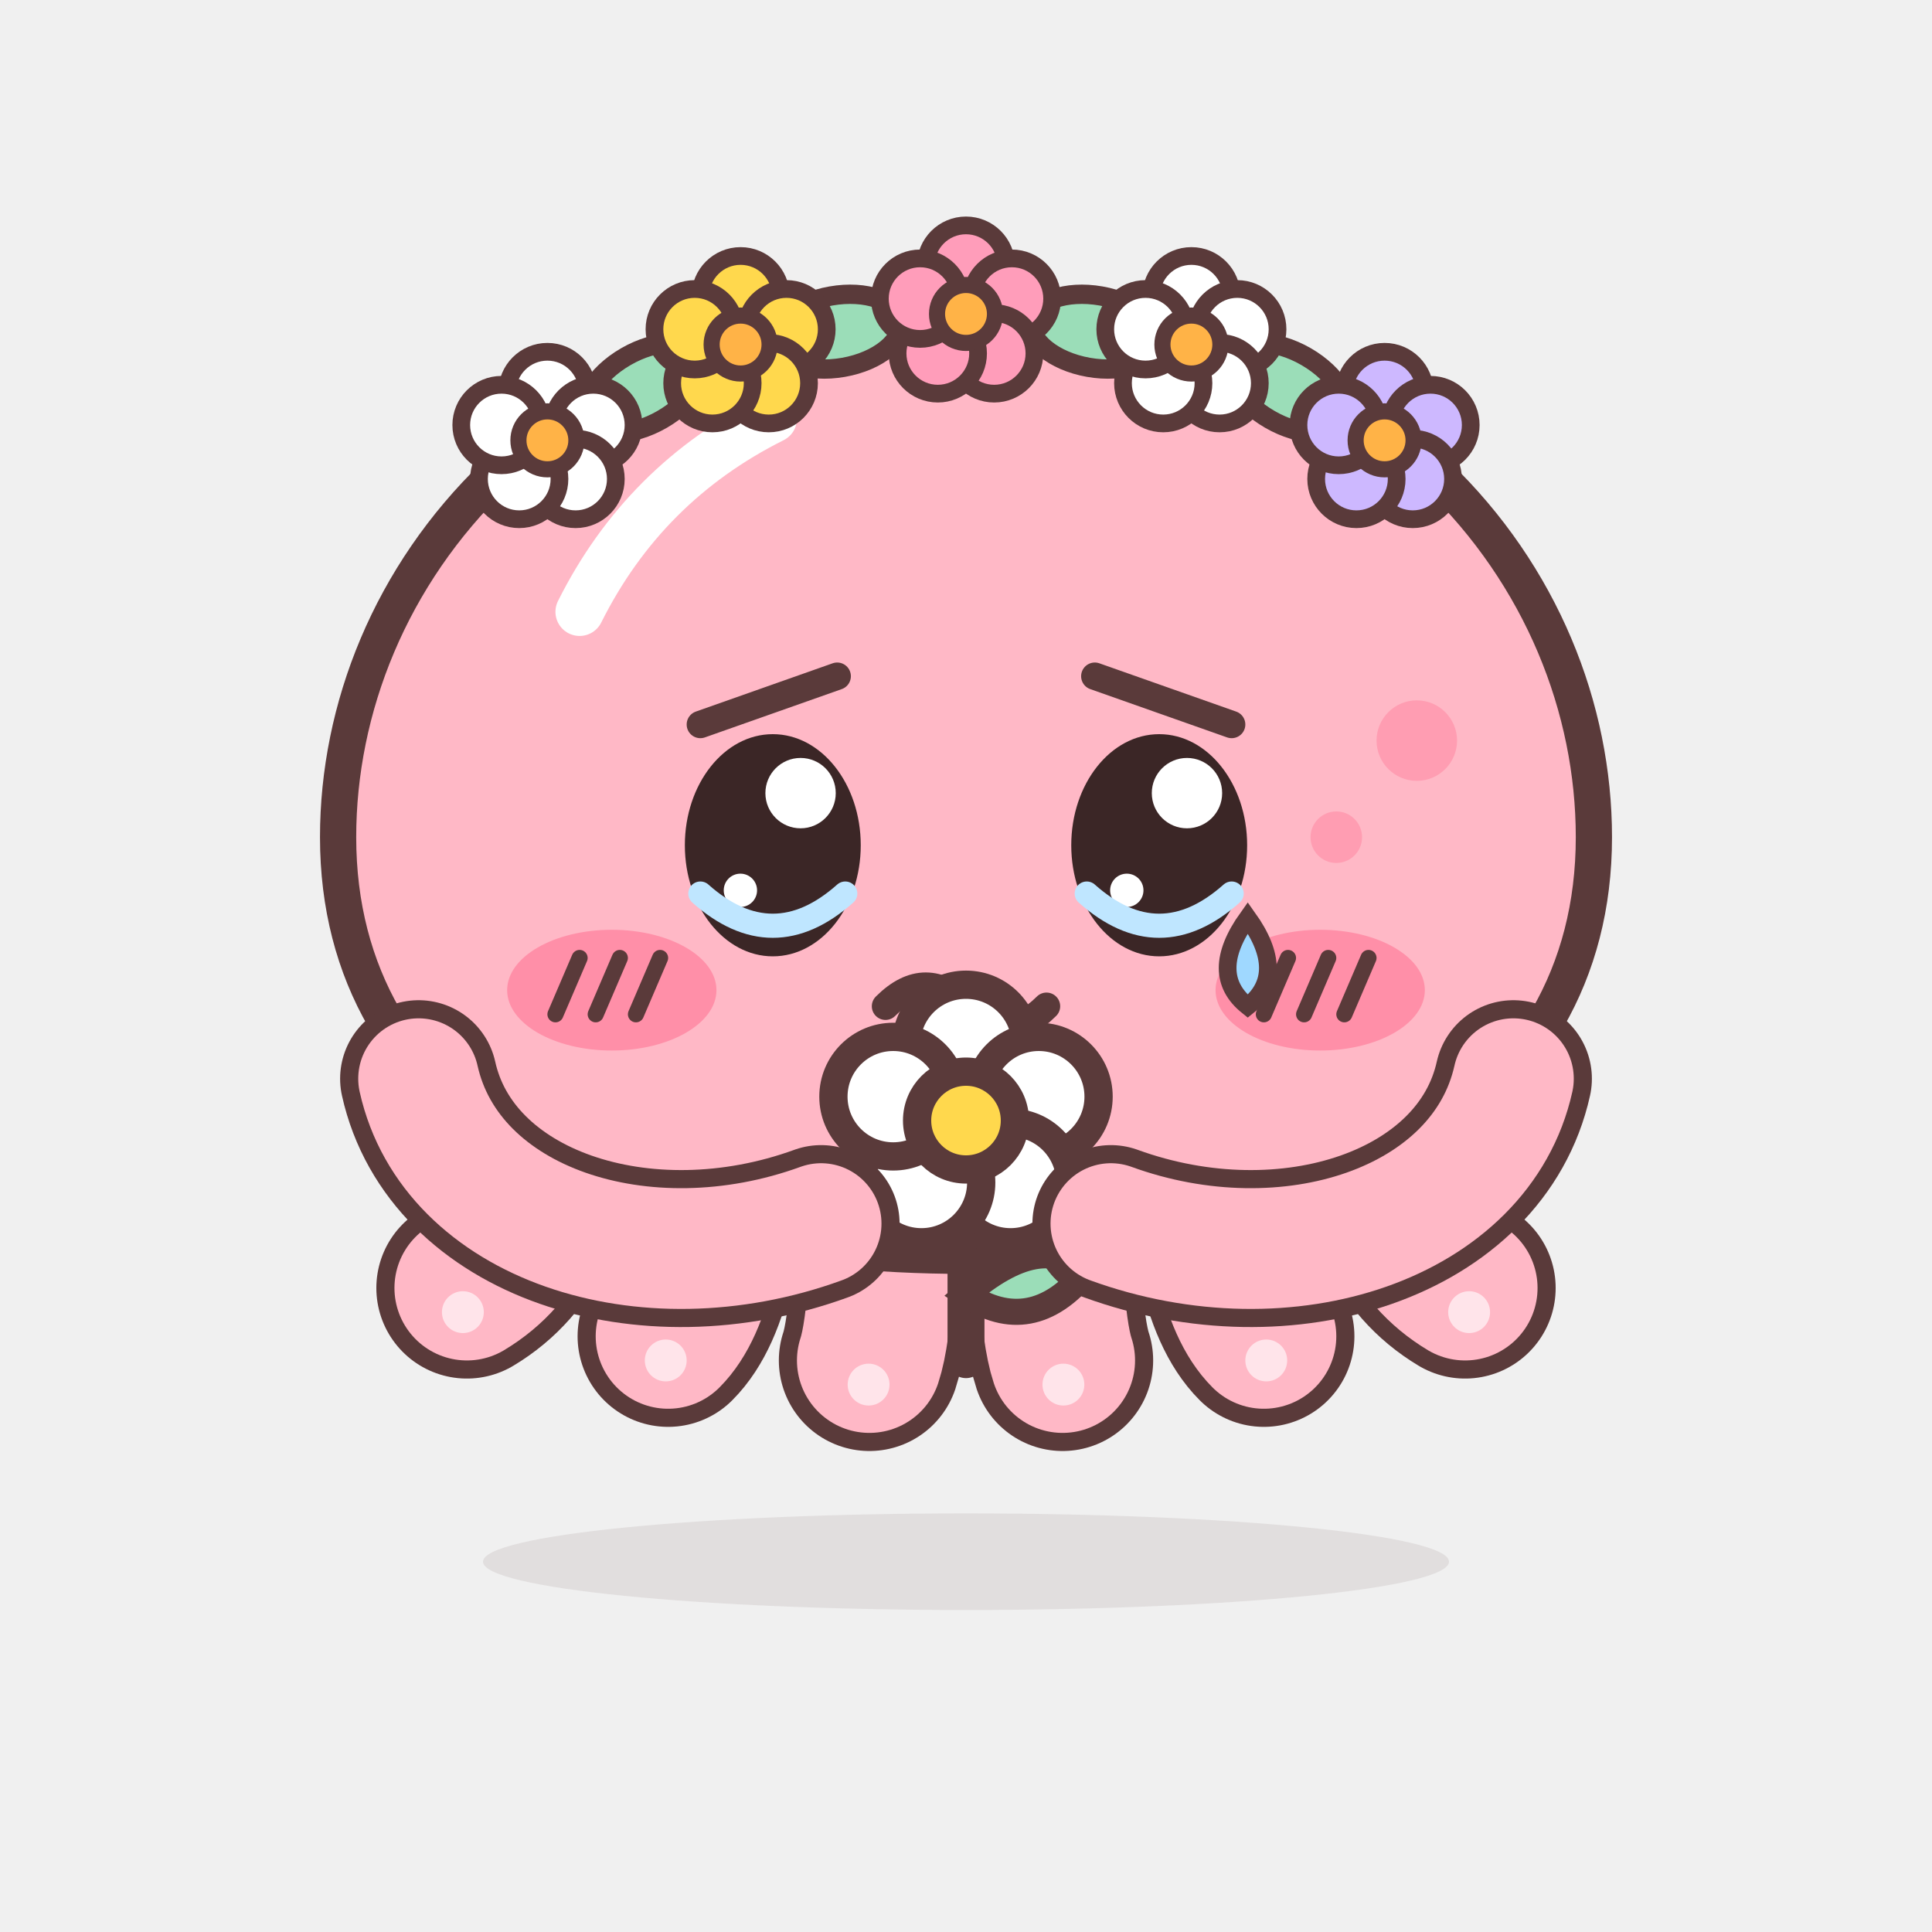
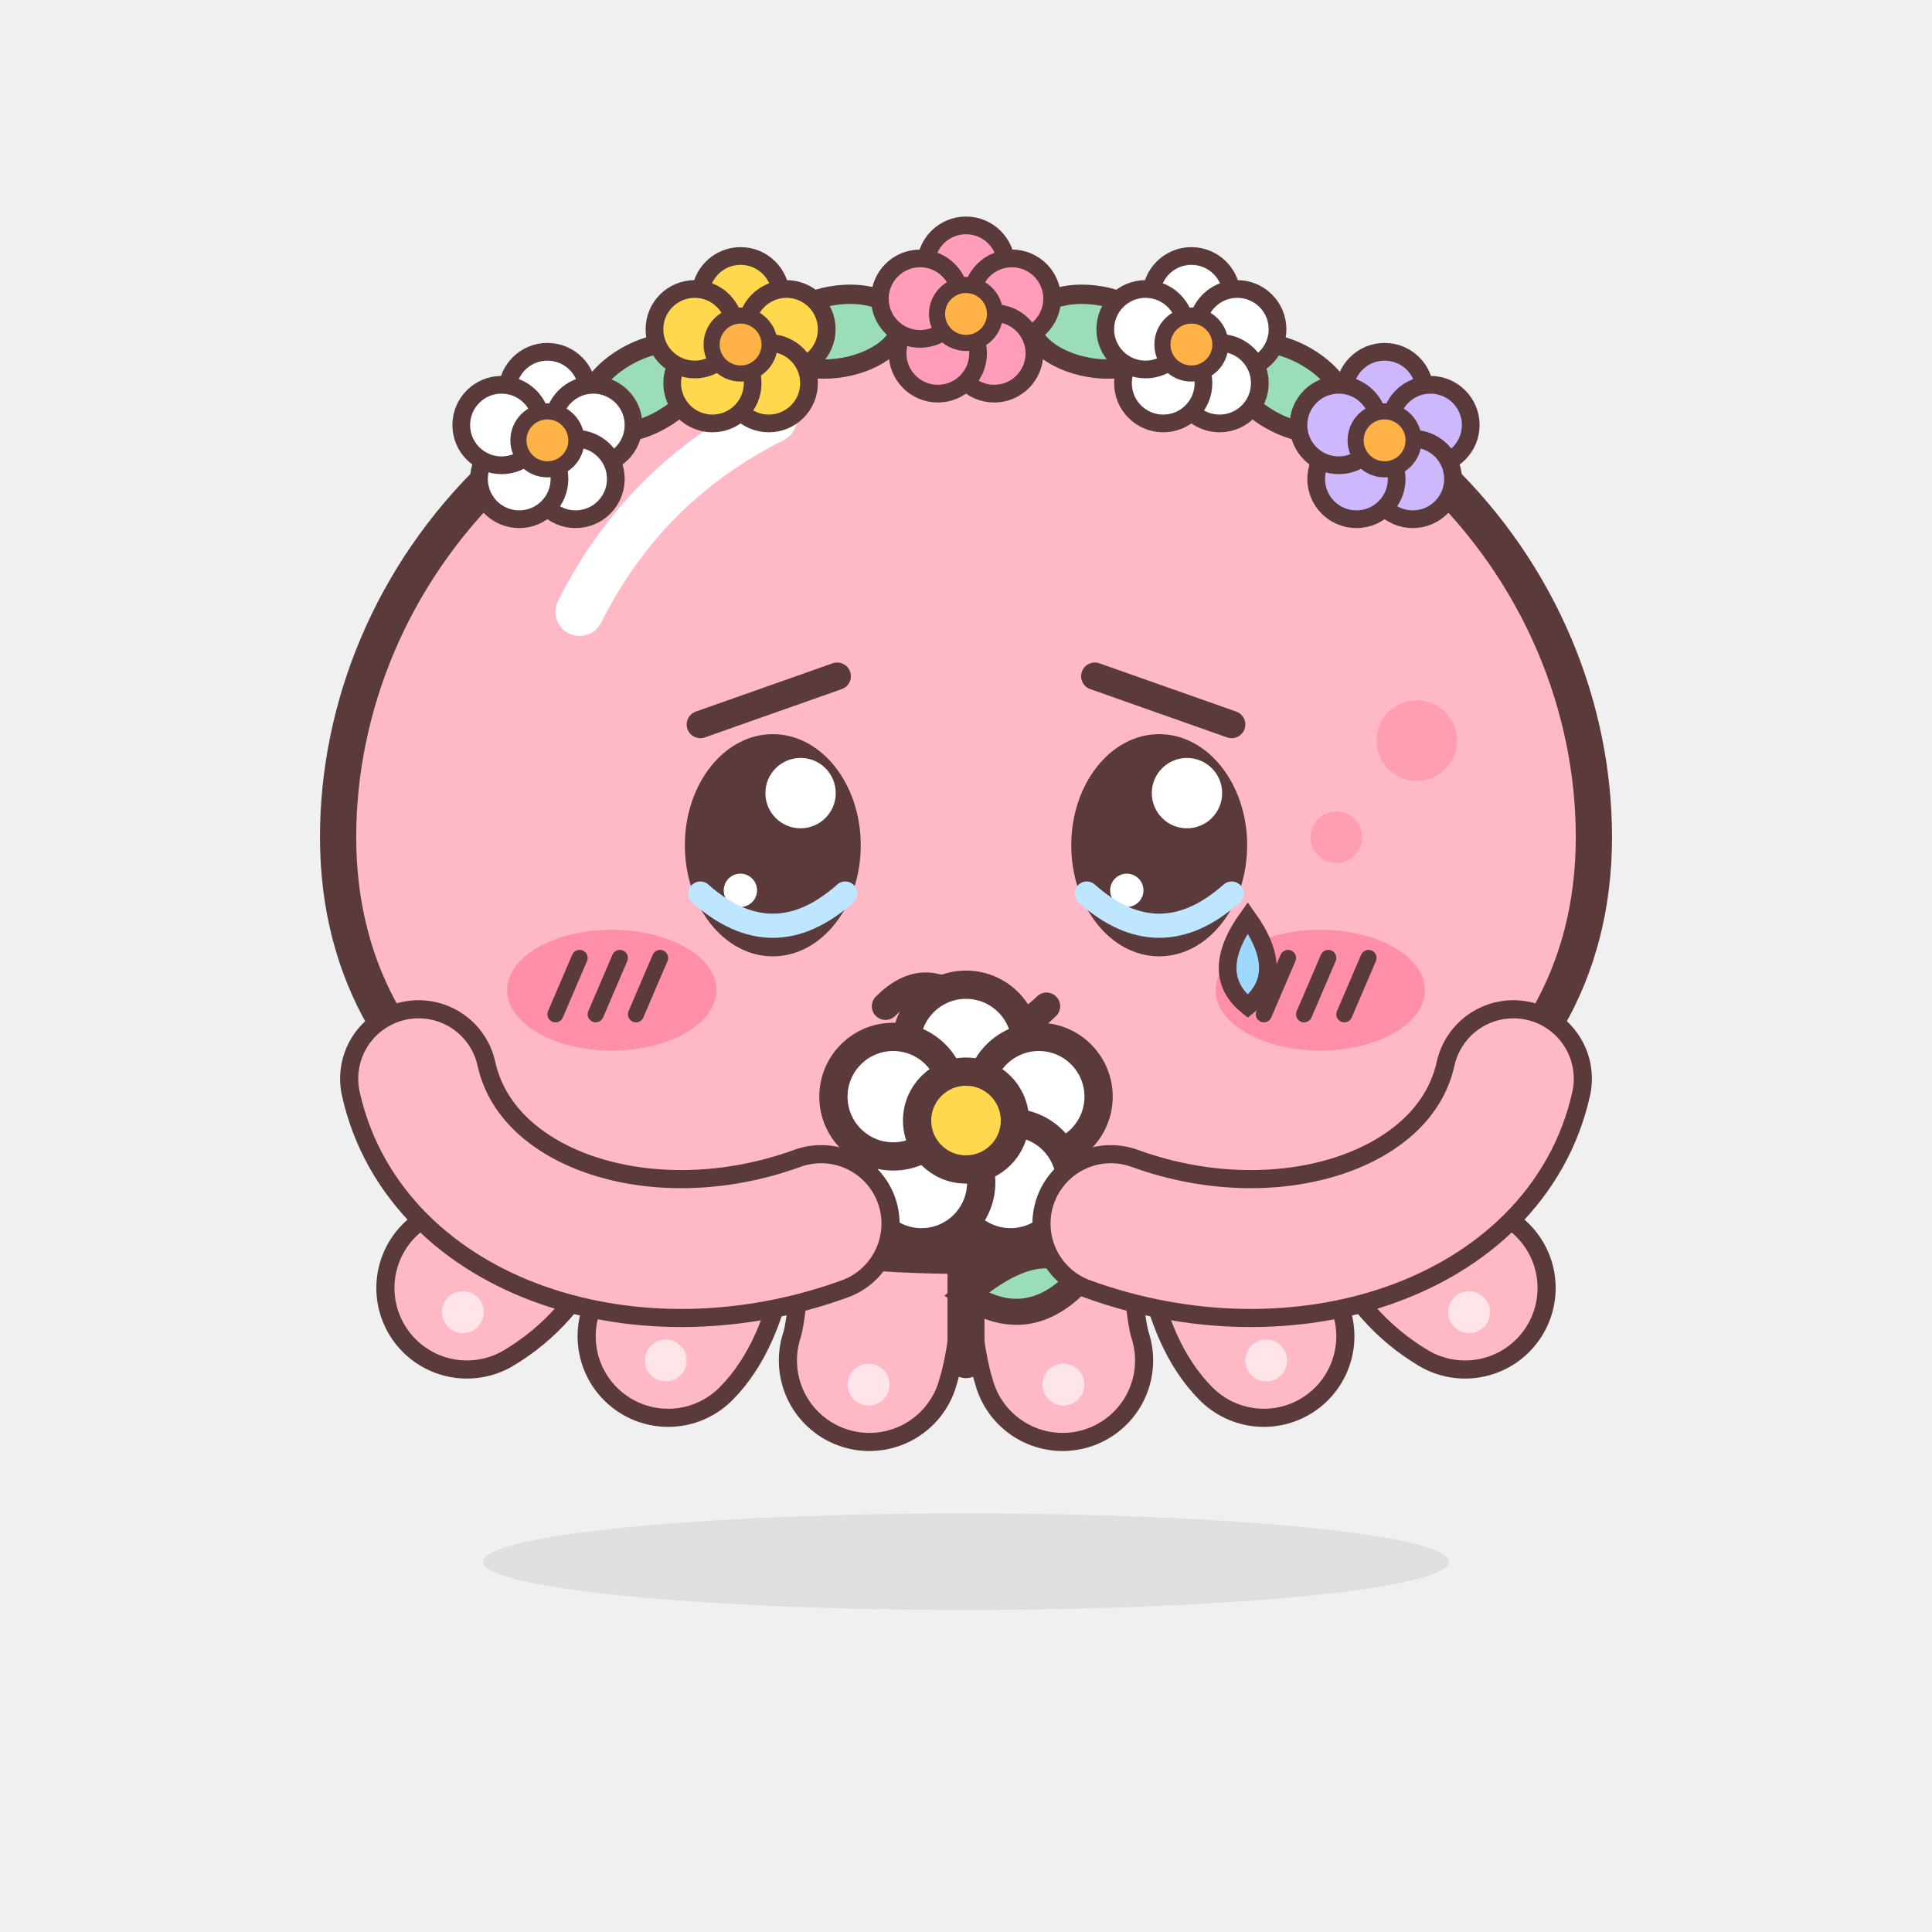
<svg xmlns="http://www.w3.org/2000/svg" viewBox="0 0 240 240" width="240" height="240">
  <ellipse cx="120" cy="194" rx="60" ry="6" fill="#5A3A3A" opacity="0.10" />
  <g fill="none" stroke-linecap="round" stroke-linejoin="round">
    <g stroke="#5A3A3A" stroke-width="22.5">
      <path d="M68 138 Q 68 154, 58 160" />
      <path d="M89 138 Q 89 160, 83 166" />
      <path d="M110 138 Q 110 163, 108 169" />
      <path d="M130 138 Q 130 163, 132 169" />
      <path d="M151 138 Q 151 160, 157 166" />
      <path d="M172 138 Q 172 154, 182 160" />
    </g>
    <g stroke="#FFB8C6" stroke-width="18">
      <path d="M68 138 Q 68 154, 58 160" />
      <path d="M89 138 Q 89 160, 83 166" />
      <path d="M110 138 Q 110 163, 108 169" />
      <path d="M130 138 Q 130 163, 132 169" />
      <path d="M151 138 Q 151 160, 157 166" />
      <path d="M172 138 Q 172 154, 182 160" />
    </g>
  </g>
  <g fill="none" stroke-linecap="round" stroke-linejoin="round">
    <g stroke="#5A3A3A" stroke-width="19.5" />
    <g stroke="#FFB8C6" stroke-width="15" />
  </g>
  <g fill="#FFE4EA">
    <circle cx="57.5" cy="163" r="2.6" />
    <circle cx="82.7" cy="169" r="2.6" />
    <circle cx="107.9" cy="172" r="2.6" />
    <circle cx="132.1" cy="172" r="2.6" />
    <circle cx="157.3" cy="169" r="2.6" />
    <circle cx="182.5" cy="163" r="2.6" />
  </g>
  <path d="M120 38 C 172 38, 198 72, 198 104 C 198 138, 166 156, 120 156 C 74 156, 42 138, 42 104 C 42 72, 68 38, 120 38 Z" fill="#FFB8C6" stroke="#5A3A3A" stroke-width="4.5" />
  <g fill="#FF9DB2">
    <circle cx="176" cy="92" r="5" />
    <circle cx="166" cy="104" r="3.2" />
  </g>
  <path d="M72 76 Q 80 60, 96 52" fill="none" stroke="#FFFFFF" stroke-width="6" stroke-linecap="round" />
  <ellipse cx="80" cy="48.2" rx="8" ry="4.5" transform="rotate(-30 80 48.2)" fill="#9BDDB8" stroke="#5A3A3A" stroke-width="2.4" />
  <ellipse cx="104" cy="41.2" rx="8" ry="4.5" transform="rotate(-10 104 41.2)" fill="#9BDDB8" stroke="#5A3A3A" stroke-width="2.4" />
  <ellipse cx="136" cy="41.2" rx="8" ry="4.5" transform="rotate(10 136 41.2)" fill="#9BDDB8" stroke="#5A3A3A" stroke-width="2.4" />
  <ellipse cx="160" cy="48.2" rx="8" ry="4.5" transform="rotate(30 160 48.2)" fill="#9BDDB8" stroke="#5A3A3A" stroke-width="2.4" />
  <circle cx="68.0" cy="48.7" r="5" fill="#FFFFFF" stroke="#5A3A3A" stroke-width="2.2" />
  <circle cx="73.7" cy="52.8" r="5" fill="#FFFFFF" stroke="#5A3A3A" stroke-width="2.2" />
  <circle cx="71.5" cy="59.5" r="5" fill="#FFFFFF" stroke="#5A3A3A" stroke-width="2.2" />
  <circle cx="64.5" cy="59.5" r="5" fill="#FFFFFF" stroke="#5A3A3A" stroke-width="2.2" />
  <circle cx="62.3" cy="52.8" r="5" fill="#FFFFFF" stroke="#5A3A3A" stroke-width="2.2" />
  <circle cx="68" cy="54.7" r="3.6" fill="#FFB347" stroke="#5A3A3A" stroke-width="2" />
  <circle cx="92.0" cy="36.8" r="5" fill="#FFD84D" stroke="#5A3A3A" stroke-width="2.2" />
  <circle cx="97.7" cy="40.9" r="5" fill="#FFD84D" stroke="#5A3A3A" stroke-width="2.2" />
  <circle cx="95.5" cy="47.6" r="5" fill="#FFD84D" stroke="#5A3A3A" stroke-width="2.2" />
  <circle cx="88.5" cy="47.6" r="5" fill="#FFD84D" stroke="#5A3A3A" stroke-width="2.2" />
  <circle cx="86.3" cy="40.9" r="5" fill="#FFD84D" stroke="#5A3A3A" stroke-width="2.2" />
  <circle cx="92" cy="42.8" r="3.6" fill="#FFB347" stroke="#5A3A3A" stroke-width="2" />
  <circle cx="120.0" cy="33.0" r="5" fill="#FF9DBA" stroke="#5A3A3A" stroke-width="2.2" />
  <circle cx="125.7" cy="37.1" r="5" fill="#FF9DBA" stroke="#5A3A3A" stroke-width="2.2" />
  <circle cx="123.5" cy="43.9" r="5" fill="#FF9DBA" stroke="#5A3A3A" stroke-width="2.2" />
  <circle cx="116.5" cy="43.9" r="5" fill="#FF9DBA" stroke="#5A3A3A" stroke-width="2.2" />
  <circle cx="114.3" cy="37.1" r="5" fill="#FF9DBA" stroke="#5A3A3A" stroke-width="2.2" />
  <circle cx="120" cy="39.0" r="3.6" fill="#FFB347" stroke="#5A3A3A" stroke-width="2" />
  <circle cx="148.0" cy="36.8" r="5" fill="#FFFFFF" stroke="#5A3A3A" stroke-width="2.2" />
  <circle cx="153.7" cy="40.9" r="5" fill="#FFFFFF" stroke="#5A3A3A" stroke-width="2.2" />
  <circle cx="151.5" cy="47.6" r="5" fill="#FFFFFF" stroke="#5A3A3A" stroke-width="2.2" />
  <circle cx="144.5" cy="47.6" r="5" fill="#FFFFFF" stroke="#5A3A3A" stroke-width="2.2" />
  <circle cx="142.3" cy="40.9" r="5" fill="#FFFFFF" stroke="#5A3A3A" stroke-width="2.2" />
  <circle cx="148" cy="42.8" r="3.6" fill="#FFB347" stroke="#5A3A3A" stroke-width="2" />
  <circle cx="172.0" cy="48.7" r="5" fill="#CDB8FF" stroke="#5A3A3A" stroke-width="2.2" />
  <circle cx="177.7" cy="52.8" r="5" fill="#CDB8FF" stroke="#5A3A3A" stroke-width="2.2" />
  <circle cx="175.5" cy="59.5" r="5" fill="#CDB8FF" stroke="#5A3A3A" stroke-width="2.2" />
  <circle cx="168.5" cy="59.5" r="5" fill="#CDB8FF" stroke="#5A3A3A" stroke-width="2.2" />
  <circle cx="166.3" cy="52.8" r="5" fill="#CDB8FF" stroke="#5A3A3A" stroke-width="2.2" />
  <circle cx="172" cy="54.7" r="3.6" fill="#FFB347" stroke="#5A3A3A" stroke-width="2" />
  <ellipse cx="76" cy="123" rx="13" ry="7.5" fill="#FF8FA8" />
  <ellipse cx="164" cy="123" rx="13" ry="7.5" fill="#FF8FA8" />
  <path d="M72 119 l -3 7" fill="none" stroke="#5A3A3A" stroke-width="2" stroke-linecap="round" stroke-linejoin="round" />
  <path d="M77 119 l -3 7" fill="none" stroke="#5A3A3A" stroke-width="2" stroke-linecap="round" stroke-linejoin="round" />
  <path d="M82 119 l -3 7" fill="none" stroke="#5A3A3A" stroke-width="2" stroke-linecap="round" stroke-linejoin="round" />
  <path d="M160 119 l -3 7" fill="none" stroke="#5A3A3A" stroke-width="2" stroke-linecap="round" stroke-linejoin="round" />
  <path d="M165 119 l -3 7" fill="none" stroke="#5A3A3A" stroke-width="2" stroke-linecap="round" stroke-linejoin="round" />
  <path d="M170 119 l -3 7" fill="none" stroke="#5A3A3A" stroke-width="2" stroke-linecap="round" stroke-linejoin="round" />
  <path d="M87 90 L 104 84" fill="none" stroke="#5A3A3A" stroke-width="3.4" stroke-linecap="round" stroke-linejoin="round" />
  <path d="M153 90 L 136 84" fill="none" stroke="#5A3A3A" stroke-width="3.4" stroke-linecap="round" stroke-linejoin="round" />
-   <ellipse cx="96" cy="105" rx="10.925" ry="13.8" fill="#3B2626" />
+   <ellipse cx="96" cy="105" rx="10.925" ry="13.8" fill="#5A3A3A" />
  <circle cx="99.45" cy="98.525" r="4.37" fill="#FFFFFF" />
  <circle cx="91.975" cy="110.6" r="2.07" fill="#FFFFFF" />
  <path d="M87 111 Q 96 119, 105 111" stroke="#BFE6FF" stroke-width="3" fill="none" stroke-linecap="round" />
-   <ellipse cx="144" cy="105" rx="10.925" ry="13.8" fill="#3B2626" />
+   <ellipse cx="144" cy="105" rx="10.925" ry="13.8" fill="#5A3A3A" />
  <circle cx="147.45" cy="98.525" r="4.37" fill="#FFFFFF" />
  <circle cx="139.975" cy="110.6" r="2.07" fill="#FFFFFF" />
  <path d="M135 111 Q 144 119, 153 111" stroke="#BFE6FF" stroke-width="3" fill="none" stroke-linecap="round" />
  <path d="M155 114 q 5 7 0 11 q -5 -4 0 -11 z" fill="#9FD8FF" stroke="#5A3A3A" stroke-width="2.2" />
  <path d="M110 125 Q 115 120, 120 125 Q 125 130, 130 125" fill="none" stroke="#5A3A3A" stroke-width="3.4" stroke-linecap="round" stroke-linejoin="round" />
  <g transform="translate(120 150) scale(1.35) translate(-120 -150)">
    <path d="M120 148 L 120 164" fill="none" stroke="#5A3A3A" stroke-width="3.4" stroke-linecap="round" stroke-linejoin="round" />
    <path d="M120 158 q 7 -6 11 -2 q -5 6 -11 2 z" fill="#9BDDB8" stroke="#5A3A3A" stroke-width="2.4" />
    <circle cx="120.0" cy="135.0" r="5.5" fill="#FFFFFF" stroke="#5A3A3A" stroke-width="2.6" />
    <circle cx="126.7" cy="139.8" r="5.5" fill="#FFFFFF" stroke="#5A3A3A" stroke-width="2.6" />
    <circle cx="124.1" cy="147.7" r="5.5" fill="#FFFFFF" stroke="#5A3A3A" stroke-width="2.6" />
    <circle cx="115.9" cy="147.7" r="5.5" fill="#FFFFFF" stroke="#5A3A3A" stroke-width="2.6" />
    <circle cx="113.3" cy="139.8" r="5.5" fill="#FFFFFF" stroke="#5A3A3A" stroke-width="2.6" />
    <circle cx="120" cy="142" r="4.5" fill="#FFD84D" stroke="#5A3A3A" stroke-width="2.6" />
  </g>
  <g fill="none" stroke-linecap="round" stroke-linejoin="round">
    <g stroke="#5A3A3A" stroke-width="19.5">
      <path d="M52 134 C 56 152, 80 160, 102 152" />
      <path d="M188 134 C 184 152, 160 160, 138 152" />
    </g>
    <g stroke="#FFB8C6" stroke-width="15">
      <path d="M52 134 C 56 152, 80 160, 102 152" />
      <path d="M188 134 C 184 152, 160 160, 138 152" />
    </g>
  </g>
</svg>
